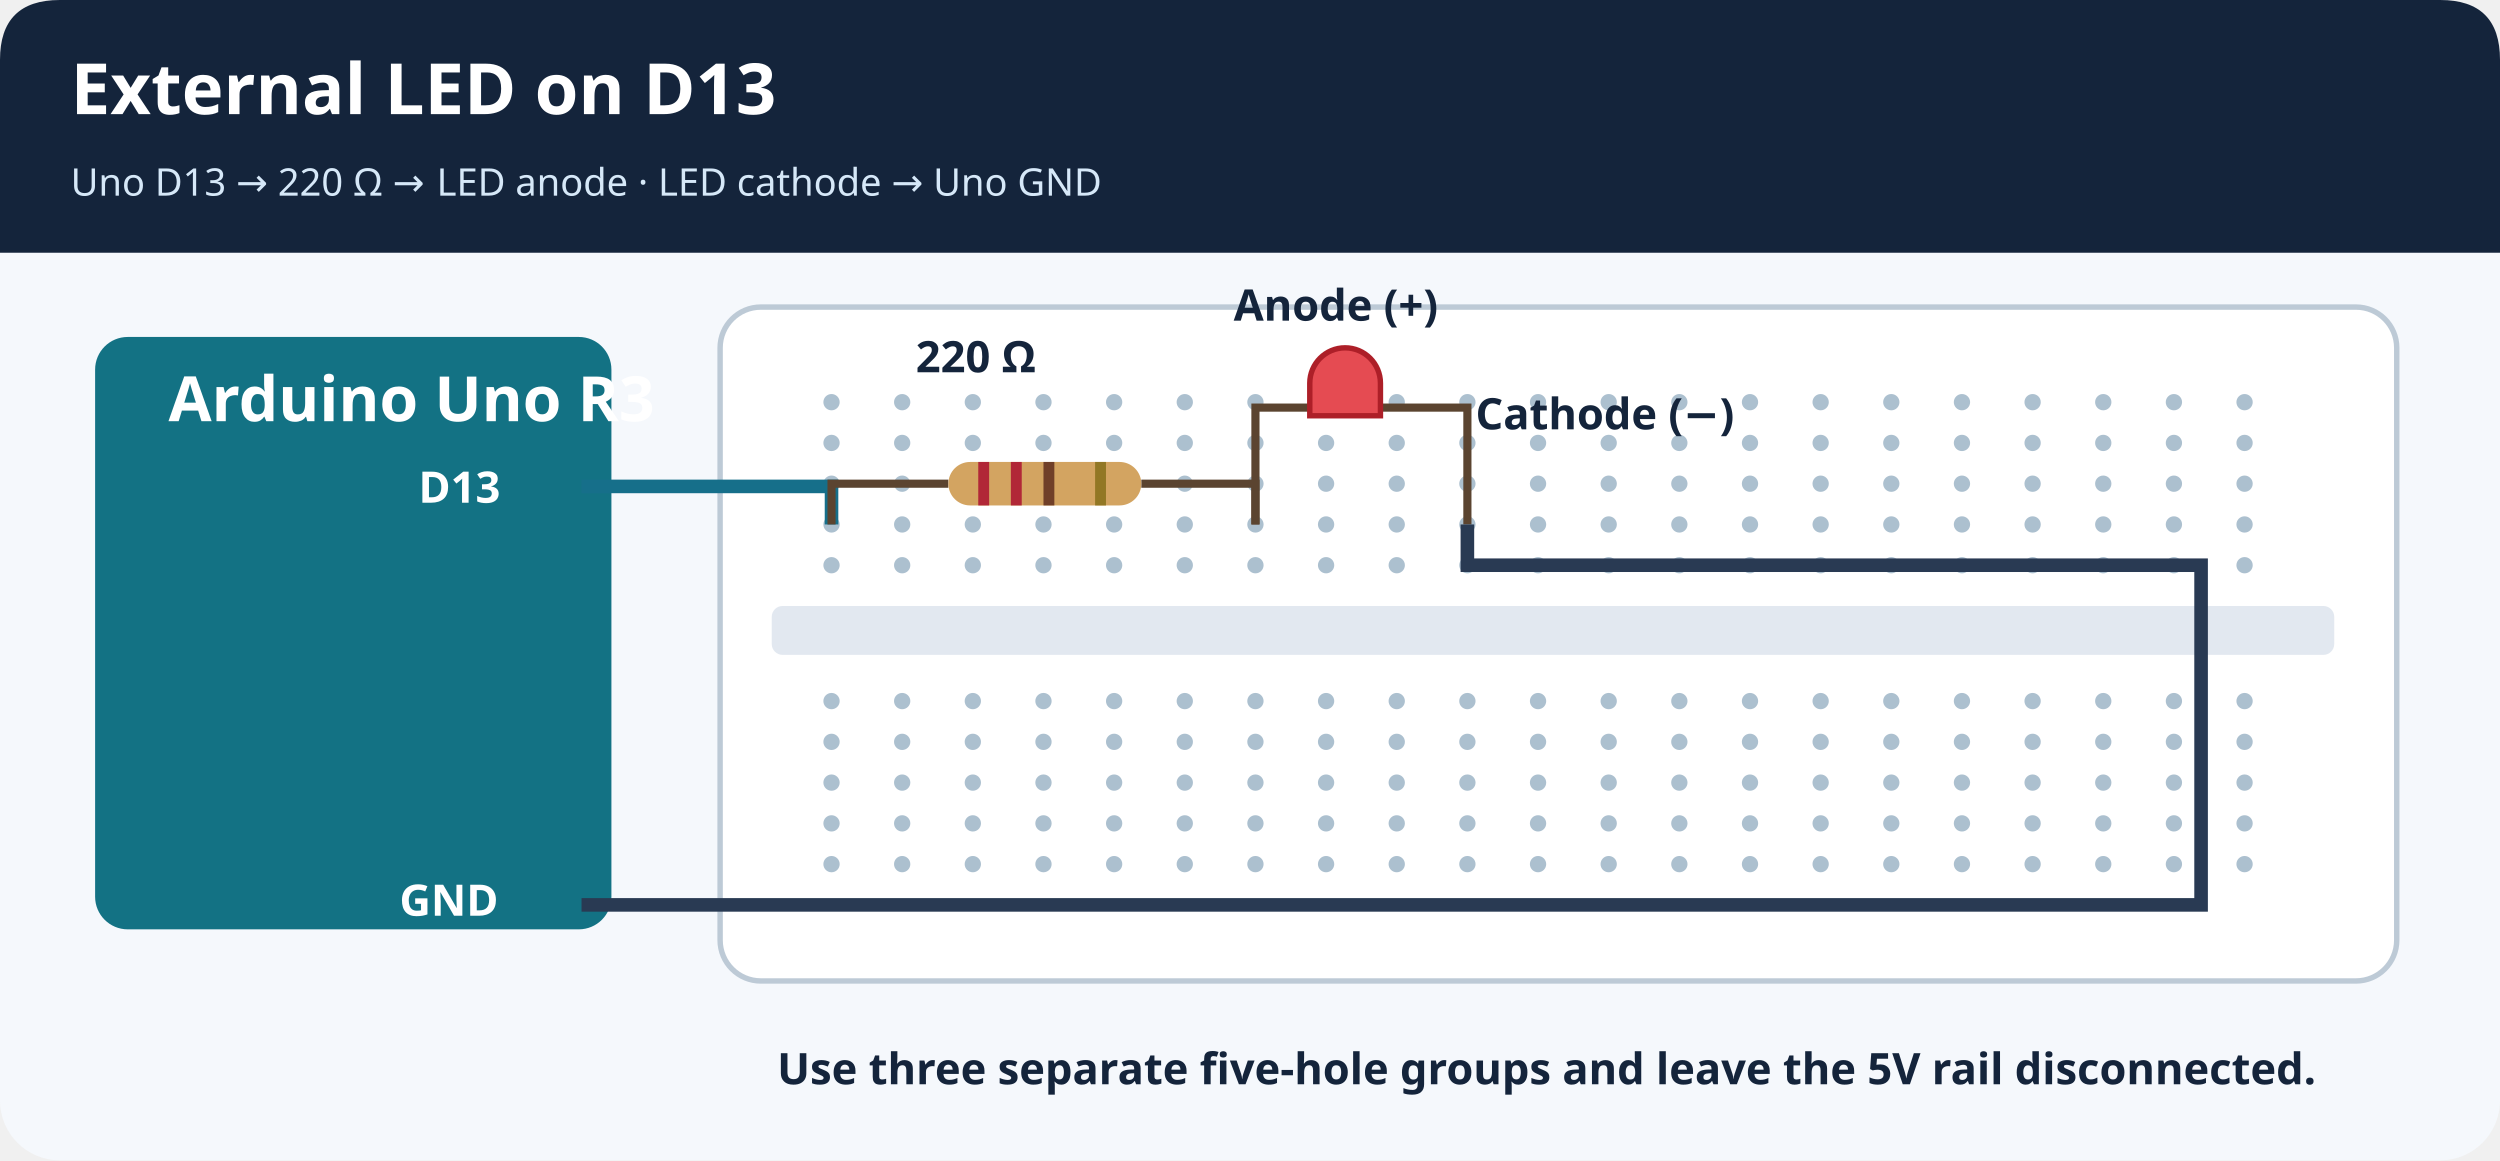
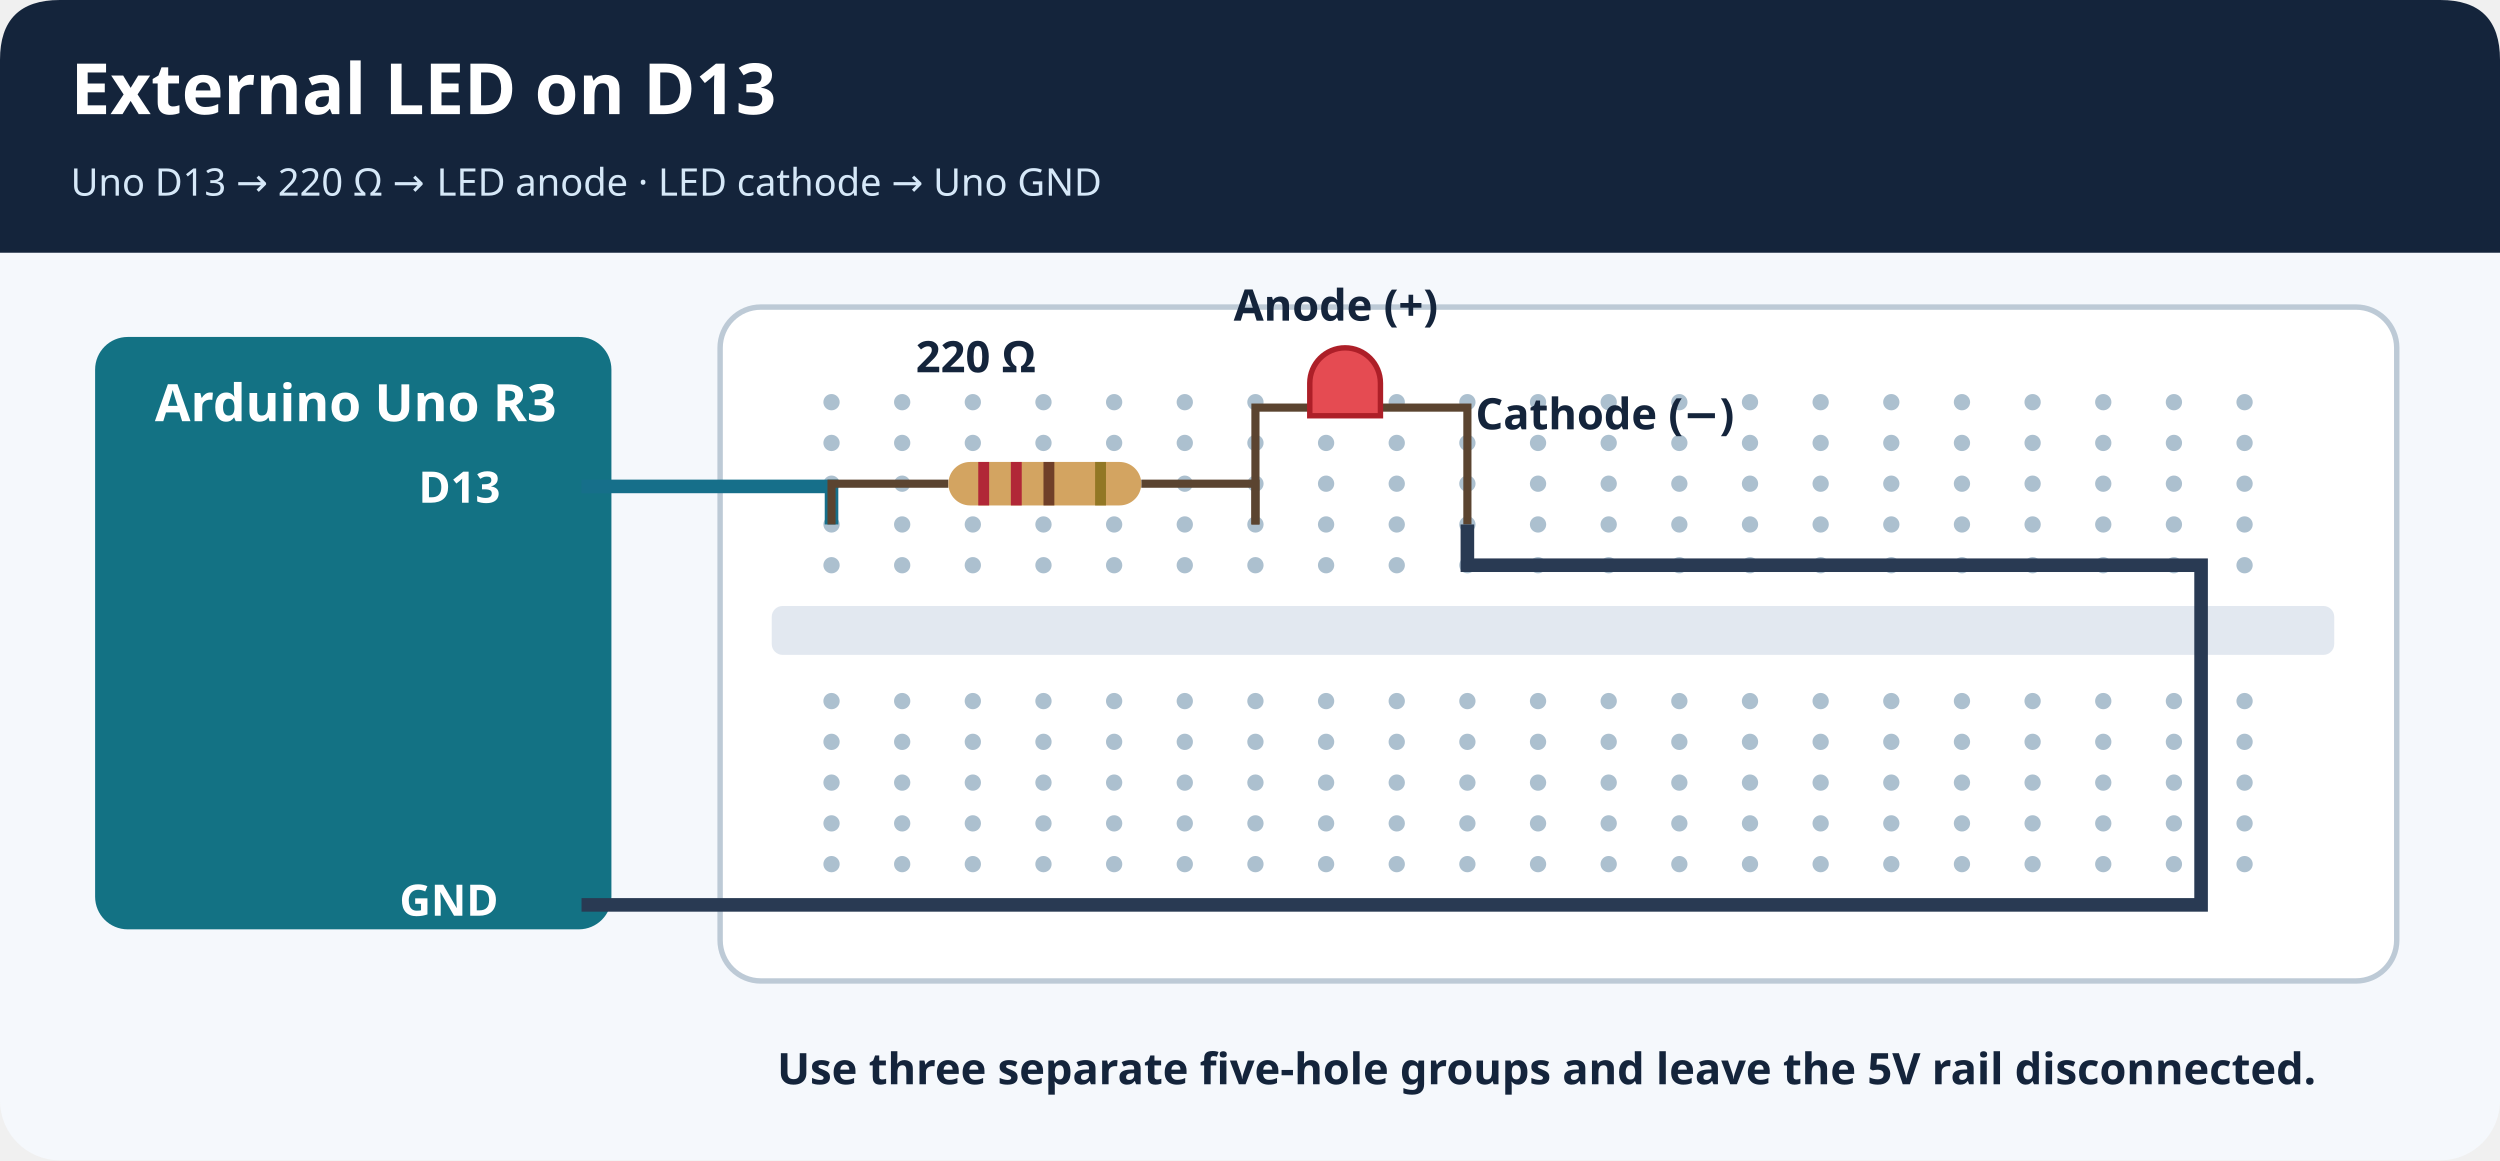
<svg xmlns="http://www.w3.org/2000/svg" width="920" height="427" viewBox="0 0 920 427" role="img">
  <rect width="920" height="427" rx="22" fill="#f5f8fc" />
  <path d="M0 22Q0 0 22 0H898Q920 0 920 22V93H0Z" fill="#14243b" />
  <g font-family="system-ui, sans-serif">
    <text x="26" y="42" font-size="26" font-weight="700" fill="#fff">External LED on D13</text>
    <text x="26" y="72" font-size="14" fill="#d6e8f8">Uno D13 → 220 Ω → LED anode · LED cathode → Uno GND</text>
    <rect x="35" y="124" width="190" height="218" rx="12" fill="#137284" />
-     <text x="62" y="155" font-size="23" fill="#fff" font-weight="700">Arduino Uno R3</text>
+     <text x="57" y="155" font-size="19" fill="#fff" font-weight="700">Arduino Uno R3</text>
    <rect x="265" y="113" width="617" height="248" rx="15" fill="#fff" stroke="#bdcad6" stroke-width="2" />
    <rect x="284" y="223" width="575" height="18" rx="4" fill="#e2e8f0" />
    <circle cx="306" cy="148" r="3" fill="#acc0cf" />
    <circle cx="306" cy="163" r="3" fill="#acc0cf" />
    <circle cx="306" cy="178" r="3" fill="#acc0cf" />
    <circle cx="306" cy="193" r="3" fill="#acc0cf" />
    <circle cx="306" cy="208" r="3" fill="#acc0cf" />
    <circle cx="306" cy="258" r="3" fill="#acc0cf" />
    <circle cx="306" cy="273" r="3" fill="#acc0cf" />
    <circle cx="306" cy="288" r="3" fill="#acc0cf" />
    <circle cx="306" cy="303" r="3" fill="#acc0cf" />
    <circle cx="306" cy="318" r="3" fill="#acc0cf" />
    <circle cx="332" cy="148" r="3" fill="#acc0cf" />
    <circle cx="332" cy="163" r="3" fill="#acc0cf" />
    <circle cx="332" cy="178" r="3" fill="#acc0cf" />
    <circle cx="332" cy="193" r="3" fill="#acc0cf" />
    <circle cx="332" cy="208" r="3" fill="#acc0cf" />
    <circle cx="332" cy="258" r="3" fill="#acc0cf" />
    <circle cx="332" cy="273" r="3" fill="#acc0cf" />
    <circle cx="332" cy="288" r="3" fill="#acc0cf" />
    <circle cx="332" cy="303" r="3" fill="#acc0cf" />
    <circle cx="332" cy="318" r="3" fill="#acc0cf" />
    <circle cx="358" cy="148" r="3" fill="#acc0cf" />
    <circle cx="358" cy="163" r="3" fill="#acc0cf" />
    <circle cx="358" cy="178" r="3" fill="#acc0cf" />
    <circle cx="358" cy="193" r="3" fill="#acc0cf" />
    <circle cx="358" cy="208" r="3" fill="#acc0cf" />
    <circle cx="358" cy="258" r="3" fill="#acc0cf" />
    <circle cx="358" cy="273" r="3" fill="#acc0cf" />
    <circle cx="358" cy="288" r="3" fill="#acc0cf" />
    <circle cx="358" cy="303" r="3" fill="#acc0cf" />
    <circle cx="358" cy="318" r="3" fill="#acc0cf" />
    <circle cx="384" cy="148" r="3" fill="#acc0cf" />
    <circle cx="384" cy="163" r="3" fill="#acc0cf" />
    <circle cx="384" cy="178" r="3" fill="#acc0cf" />
    <circle cx="384" cy="193" r="3" fill="#acc0cf" />
    <circle cx="384" cy="208" r="3" fill="#acc0cf" />
    <circle cx="384" cy="258" r="3" fill="#acc0cf" />
    <circle cx="384" cy="273" r="3" fill="#acc0cf" />
    <circle cx="384" cy="288" r="3" fill="#acc0cf" />
    <circle cx="384" cy="303" r="3" fill="#acc0cf" />
    <circle cx="384" cy="318" r="3" fill="#acc0cf" />
    <circle cx="410" cy="148" r="3" fill="#acc0cf" />
    <circle cx="410" cy="163" r="3" fill="#acc0cf" />
    <circle cx="410" cy="178" r="3" fill="#acc0cf" />
    <circle cx="410" cy="193" r="3" fill="#acc0cf" />
    <circle cx="410" cy="208" r="3" fill="#acc0cf" />
    <circle cx="410" cy="258" r="3" fill="#acc0cf" />
    <circle cx="410" cy="273" r="3" fill="#acc0cf" />
    <circle cx="410" cy="288" r="3" fill="#acc0cf" />
    <circle cx="410" cy="303" r="3" fill="#acc0cf" />
    <circle cx="410" cy="318" r="3" fill="#acc0cf" />
    <circle cx="436" cy="148" r="3" fill="#acc0cf" />
    <circle cx="436" cy="163" r="3" fill="#acc0cf" />
    <circle cx="436" cy="178" r="3" fill="#acc0cf" />
    <circle cx="436" cy="193" r="3" fill="#acc0cf" />
    <circle cx="436" cy="208" r="3" fill="#acc0cf" />
    <circle cx="436" cy="258" r="3" fill="#acc0cf" />
    <circle cx="436" cy="273" r="3" fill="#acc0cf" />
    <circle cx="436" cy="288" r="3" fill="#acc0cf" />
    <circle cx="436" cy="303" r="3" fill="#acc0cf" />
    <circle cx="436" cy="318" r="3" fill="#acc0cf" />
    <circle cx="462" cy="148" r="3" fill="#acc0cf" />
    <circle cx="462" cy="163" r="3" fill="#acc0cf" />
    <circle cx="462" cy="178" r="3" fill="#acc0cf" />
    <circle cx="462" cy="193" r="3" fill="#acc0cf" />
    <circle cx="462" cy="208" r="3" fill="#acc0cf" />
    <circle cx="462" cy="258" r="3" fill="#acc0cf" />
    <circle cx="462" cy="273" r="3" fill="#acc0cf" />
    <circle cx="462" cy="288" r="3" fill="#acc0cf" />
    <circle cx="462" cy="303" r="3" fill="#acc0cf" />
    <circle cx="462" cy="318" r="3" fill="#acc0cf" />
    <circle cx="488" cy="148" r="3" fill="#acc0cf" />
    <circle cx="488" cy="163" r="3" fill="#acc0cf" />
    <circle cx="488" cy="178" r="3" fill="#acc0cf" />
    <circle cx="488" cy="193" r="3" fill="#acc0cf" />
    <circle cx="488" cy="208" r="3" fill="#acc0cf" />
    <circle cx="488" cy="258" r="3" fill="#acc0cf" />
    <circle cx="488" cy="273" r="3" fill="#acc0cf" />
    <circle cx="488" cy="288" r="3" fill="#acc0cf" />
    <circle cx="488" cy="303" r="3" fill="#acc0cf" />
    <circle cx="488" cy="318" r="3" fill="#acc0cf" />
    <circle cx="514" cy="148" r="3" fill="#acc0cf" />
    <circle cx="514" cy="163" r="3" fill="#acc0cf" />
    <circle cx="514" cy="178" r="3" fill="#acc0cf" />
    <circle cx="514" cy="193" r="3" fill="#acc0cf" />
    <circle cx="514" cy="208" r="3" fill="#acc0cf" />
    <circle cx="514" cy="258" r="3" fill="#acc0cf" />
    <circle cx="514" cy="273" r="3" fill="#acc0cf" />
    <circle cx="514" cy="288" r="3" fill="#acc0cf" />
    <circle cx="514" cy="303" r="3" fill="#acc0cf" />
    <circle cx="514" cy="318" r="3" fill="#acc0cf" />
    <circle cx="540" cy="148" r="3" fill="#acc0cf" />
    <circle cx="540" cy="163" r="3" fill="#acc0cf" />
    <circle cx="540" cy="178" r="3" fill="#acc0cf" />
    <circle cx="540" cy="193" r="3" fill="#acc0cf" />
    <circle cx="540" cy="208" r="3" fill="#acc0cf" />
    <circle cx="540" cy="258" r="3" fill="#acc0cf" />
    <circle cx="540" cy="273" r="3" fill="#acc0cf" />
    <circle cx="540" cy="288" r="3" fill="#acc0cf" />
    <circle cx="540" cy="303" r="3" fill="#acc0cf" />
    <circle cx="540" cy="318" r="3" fill="#acc0cf" />
    <circle cx="566" cy="148" r="3" fill="#acc0cf" />
    <circle cx="566" cy="163" r="3" fill="#acc0cf" />
    <circle cx="566" cy="178" r="3" fill="#acc0cf" />
    <circle cx="566" cy="193" r="3" fill="#acc0cf" />
    <circle cx="566" cy="208" r="3" fill="#acc0cf" />
    <circle cx="566" cy="258" r="3" fill="#acc0cf" />
    <circle cx="566" cy="273" r="3" fill="#acc0cf" />
    <circle cx="566" cy="288" r="3" fill="#acc0cf" />
    <circle cx="566" cy="303" r="3" fill="#acc0cf" />
    <circle cx="566" cy="318" r="3" fill="#acc0cf" />
    <circle cx="592" cy="148" r="3" fill="#acc0cf" />
    <circle cx="592" cy="163" r="3" fill="#acc0cf" />
    <circle cx="592" cy="178" r="3" fill="#acc0cf" />
    <circle cx="592" cy="193" r="3" fill="#acc0cf" />
    <circle cx="592" cy="208" r="3" fill="#acc0cf" />
    <circle cx="592" cy="258" r="3" fill="#acc0cf" />
    <circle cx="592" cy="273" r="3" fill="#acc0cf" />
    <circle cx="592" cy="288" r="3" fill="#acc0cf" />
    <circle cx="592" cy="303" r="3" fill="#acc0cf" />
    <circle cx="592" cy="318" r="3" fill="#acc0cf" />
    <circle cx="618" cy="148" r="3" fill="#acc0cf" />
    <circle cx="618" cy="163" r="3" fill="#acc0cf" />
    <circle cx="618" cy="178" r="3" fill="#acc0cf" />
    <circle cx="618" cy="193" r="3" fill="#acc0cf" />
    <circle cx="618" cy="208" r="3" fill="#acc0cf" />
    <circle cx="618" cy="258" r="3" fill="#acc0cf" />
    <circle cx="618" cy="273" r="3" fill="#acc0cf" />
    <circle cx="618" cy="288" r="3" fill="#acc0cf" />
    <circle cx="618" cy="303" r="3" fill="#acc0cf" />
    <circle cx="618" cy="318" r="3" fill="#acc0cf" />
    <circle cx="644" cy="148" r="3" fill="#acc0cf" />
    <circle cx="644" cy="163" r="3" fill="#acc0cf" />
    <circle cx="644" cy="178" r="3" fill="#acc0cf" />
    <circle cx="644" cy="193" r="3" fill="#acc0cf" />
    <circle cx="644" cy="208" r="3" fill="#acc0cf" />
    <circle cx="644" cy="258" r="3" fill="#acc0cf" />
    <circle cx="644" cy="273" r="3" fill="#acc0cf" />
    <circle cx="644" cy="288" r="3" fill="#acc0cf" />
    <circle cx="644" cy="303" r="3" fill="#acc0cf" />
    <circle cx="644" cy="318" r="3" fill="#acc0cf" />
    <circle cx="670" cy="148" r="3" fill="#acc0cf" />
    <circle cx="670" cy="163" r="3" fill="#acc0cf" />
    <circle cx="670" cy="178" r="3" fill="#acc0cf" />
    <circle cx="670" cy="193" r="3" fill="#acc0cf" />
    <circle cx="670" cy="208" r="3" fill="#acc0cf" />
    <circle cx="670" cy="258" r="3" fill="#acc0cf" />
    <circle cx="670" cy="273" r="3" fill="#acc0cf" />
    <circle cx="670" cy="288" r="3" fill="#acc0cf" />
    <circle cx="670" cy="303" r="3" fill="#acc0cf" />
    <circle cx="670" cy="318" r="3" fill="#acc0cf" />
    <circle cx="696" cy="148" r="3" fill="#acc0cf" />
    <circle cx="696" cy="163" r="3" fill="#acc0cf" />
    <circle cx="696" cy="178" r="3" fill="#acc0cf" />
    <circle cx="696" cy="193" r="3" fill="#acc0cf" />
    <circle cx="696" cy="208" r="3" fill="#acc0cf" />
    <circle cx="696" cy="258" r="3" fill="#acc0cf" />
    <circle cx="696" cy="273" r="3" fill="#acc0cf" />
    <circle cx="696" cy="288" r="3" fill="#acc0cf" />
    <circle cx="696" cy="303" r="3" fill="#acc0cf" />
    <circle cx="696" cy="318" r="3" fill="#acc0cf" />
    <circle cx="722" cy="148" r="3" fill="#acc0cf" />
    <circle cx="722" cy="163" r="3" fill="#acc0cf" />
    <circle cx="722" cy="178" r="3" fill="#acc0cf" />
    <circle cx="722" cy="193" r="3" fill="#acc0cf" />
    <circle cx="722" cy="208" r="3" fill="#acc0cf" />
    <circle cx="722" cy="258" r="3" fill="#acc0cf" />
    <circle cx="722" cy="273" r="3" fill="#acc0cf" />
    <circle cx="722" cy="288" r="3" fill="#acc0cf" />
    <circle cx="722" cy="303" r="3" fill="#acc0cf" />
    <circle cx="722" cy="318" r="3" fill="#acc0cf" />
    <circle cx="748" cy="148" r="3" fill="#acc0cf" />
    <circle cx="748" cy="163" r="3" fill="#acc0cf" />
    <circle cx="748" cy="178" r="3" fill="#acc0cf" />
    <circle cx="748" cy="193" r="3" fill="#acc0cf" />
    <circle cx="748" cy="208" r="3" fill="#acc0cf" />
    <circle cx="748" cy="258" r="3" fill="#acc0cf" />
    <circle cx="748" cy="273" r="3" fill="#acc0cf" />
    <circle cx="748" cy="288" r="3" fill="#acc0cf" />
    <circle cx="748" cy="303" r="3" fill="#acc0cf" />
    <circle cx="748" cy="318" r="3" fill="#acc0cf" />
    <circle cx="774" cy="148" r="3" fill="#acc0cf" />
    <circle cx="774" cy="163" r="3" fill="#acc0cf" />
    <circle cx="774" cy="178" r="3" fill="#acc0cf" />
    <circle cx="774" cy="193" r="3" fill="#acc0cf" />
    <circle cx="774" cy="208" r="3" fill="#acc0cf" />
    <circle cx="774" cy="258" r="3" fill="#acc0cf" />
    <circle cx="774" cy="273" r="3" fill="#acc0cf" />
    <circle cx="774" cy="288" r="3" fill="#acc0cf" />
    <circle cx="774" cy="303" r="3" fill="#acc0cf" />
    <circle cx="774" cy="318" r="3" fill="#acc0cf" />
    <circle cx="800" cy="148" r="3" fill="#acc0cf" />
    <circle cx="800" cy="163" r="3" fill="#acc0cf" />
    <circle cx="800" cy="178" r="3" fill="#acc0cf" />
    <circle cx="800" cy="193" r="3" fill="#acc0cf" />
    <circle cx="800" cy="208" r="3" fill="#acc0cf" />
    <circle cx="800" cy="258" r="3" fill="#acc0cf" />
    <circle cx="800" cy="273" r="3" fill="#acc0cf" />
    <circle cx="800" cy="288" r="3" fill="#acc0cf" />
    <circle cx="800" cy="303" r="3" fill="#acc0cf" />
    <circle cx="800" cy="318" r="3" fill="#acc0cf" />
    <circle cx="826" cy="148" r="3" fill="#acc0cf" />
    <circle cx="826" cy="163" r="3" fill="#acc0cf" />
    <circle cx="826" cy="178" r="3" fill="#acc0cf" />
    <circle cx="826" cy="193" r="3" fill="#acc0cf" />
    <circle cx="826" cy="208" r="3" fill="#acc0cf" />
    <circle cx="826" cy="258" r="3" fill="#acc0cf" />
    <circle cx="826" cy="273" r="3" fill="#acc0cf" />
    <circle cx="826" cy="288" r="3" fill="#acc0cf" />
    <circle cx="826" cy="303" r="3" fill="#acc0cf" />
    <circle cx="826" cy="318" r="3" fill="#acc0cf" />
    <path d="M214 179H306V193" fill="none" stroke="#166f8a" stroke-width="5" />
    <path d="M306 193V178H349M420 178H462V193" fill="none" stroke="#5b4430" stroke-width="3" />
    <rect x="349" y="170" width="71" height="16" rx="8" fill="#d3a461" />
    <path d="M362 170V186M374 170V186" stroke="#b12737" stroke-width="4" />
    <path d="M386 170V186" stroke="#703f28" stroke-width="4" />
    <path d="M405 170V186" stroke="#927724" stroke-width="4" />
    <path d="M462 193V150H482M508 150H540V193" fill="none" stroke="#5b4430" stroke-width="3" />
    <path d="M482 153V141A13 13 0 0 1 508 141V153Z" fill="#e54b52" stroke="#ad1f28" stroke-width="2" />
    <path d="M540 193V208H810V333H214" fill="none" stroke="#293a53" stroke-width="5" />
    <text x="154" y="185" fill="#fff" font-size="16" font-weight="700">D13</text>
    <text x="147" y="337" fill="#fff" font-size="16" font-weight="700">GND</text>
    <text x="337" y="137" fill="#14243b" font-size="16" font-weight="700">220 Ω</text>
    <text x="454" y="118" fill="#14243b" font-size="16" font-weight="700">Anode (+)</text>
    <text x="543" y="158" fill="#14243b" font-size="16" font-weight="700">Cathode (−)</text>
    <text x="286" y="399" fill="#14243b" font-size="16" font-weight="700">Use three separate five-hole groups and leave the 5V rail disconnected.</text>
  </g>
</svg>
